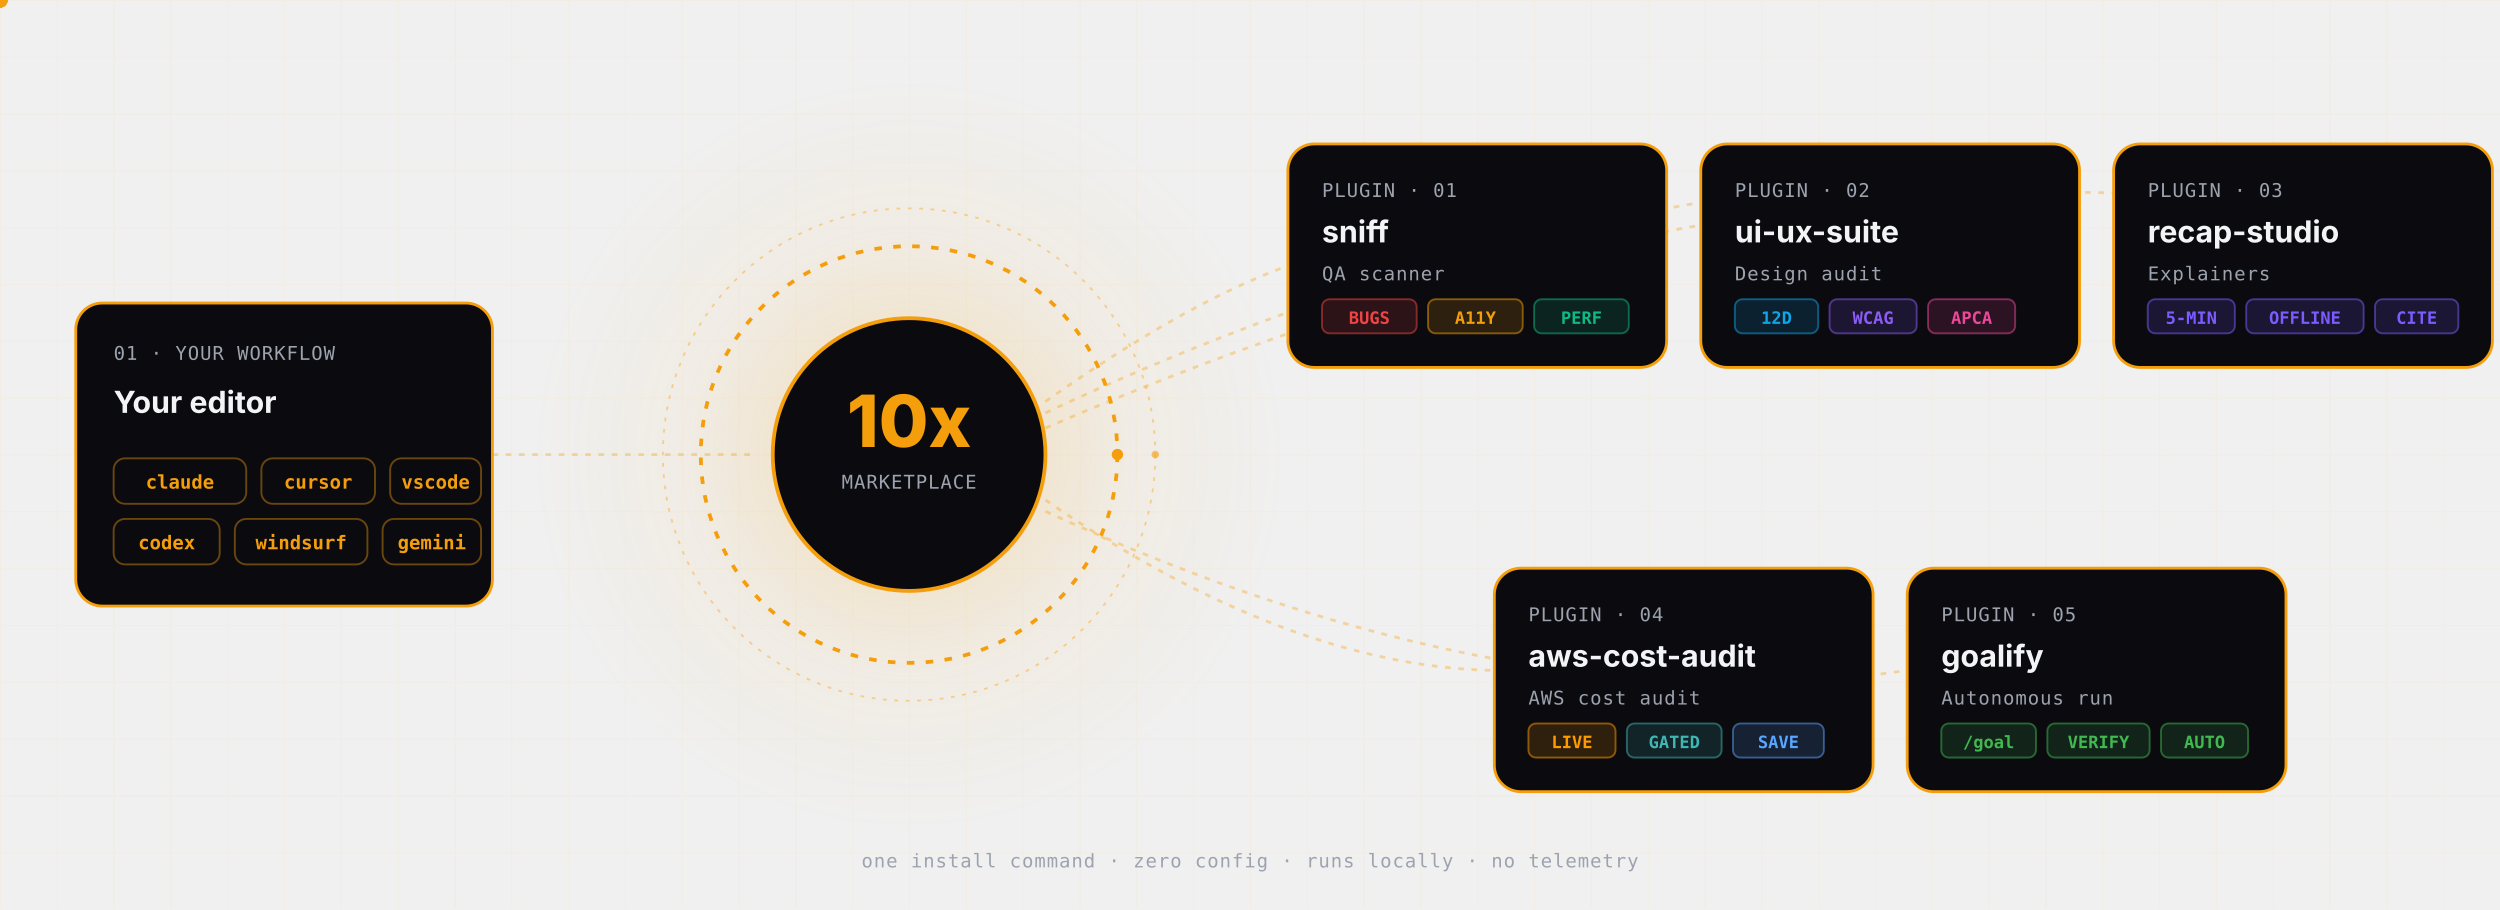
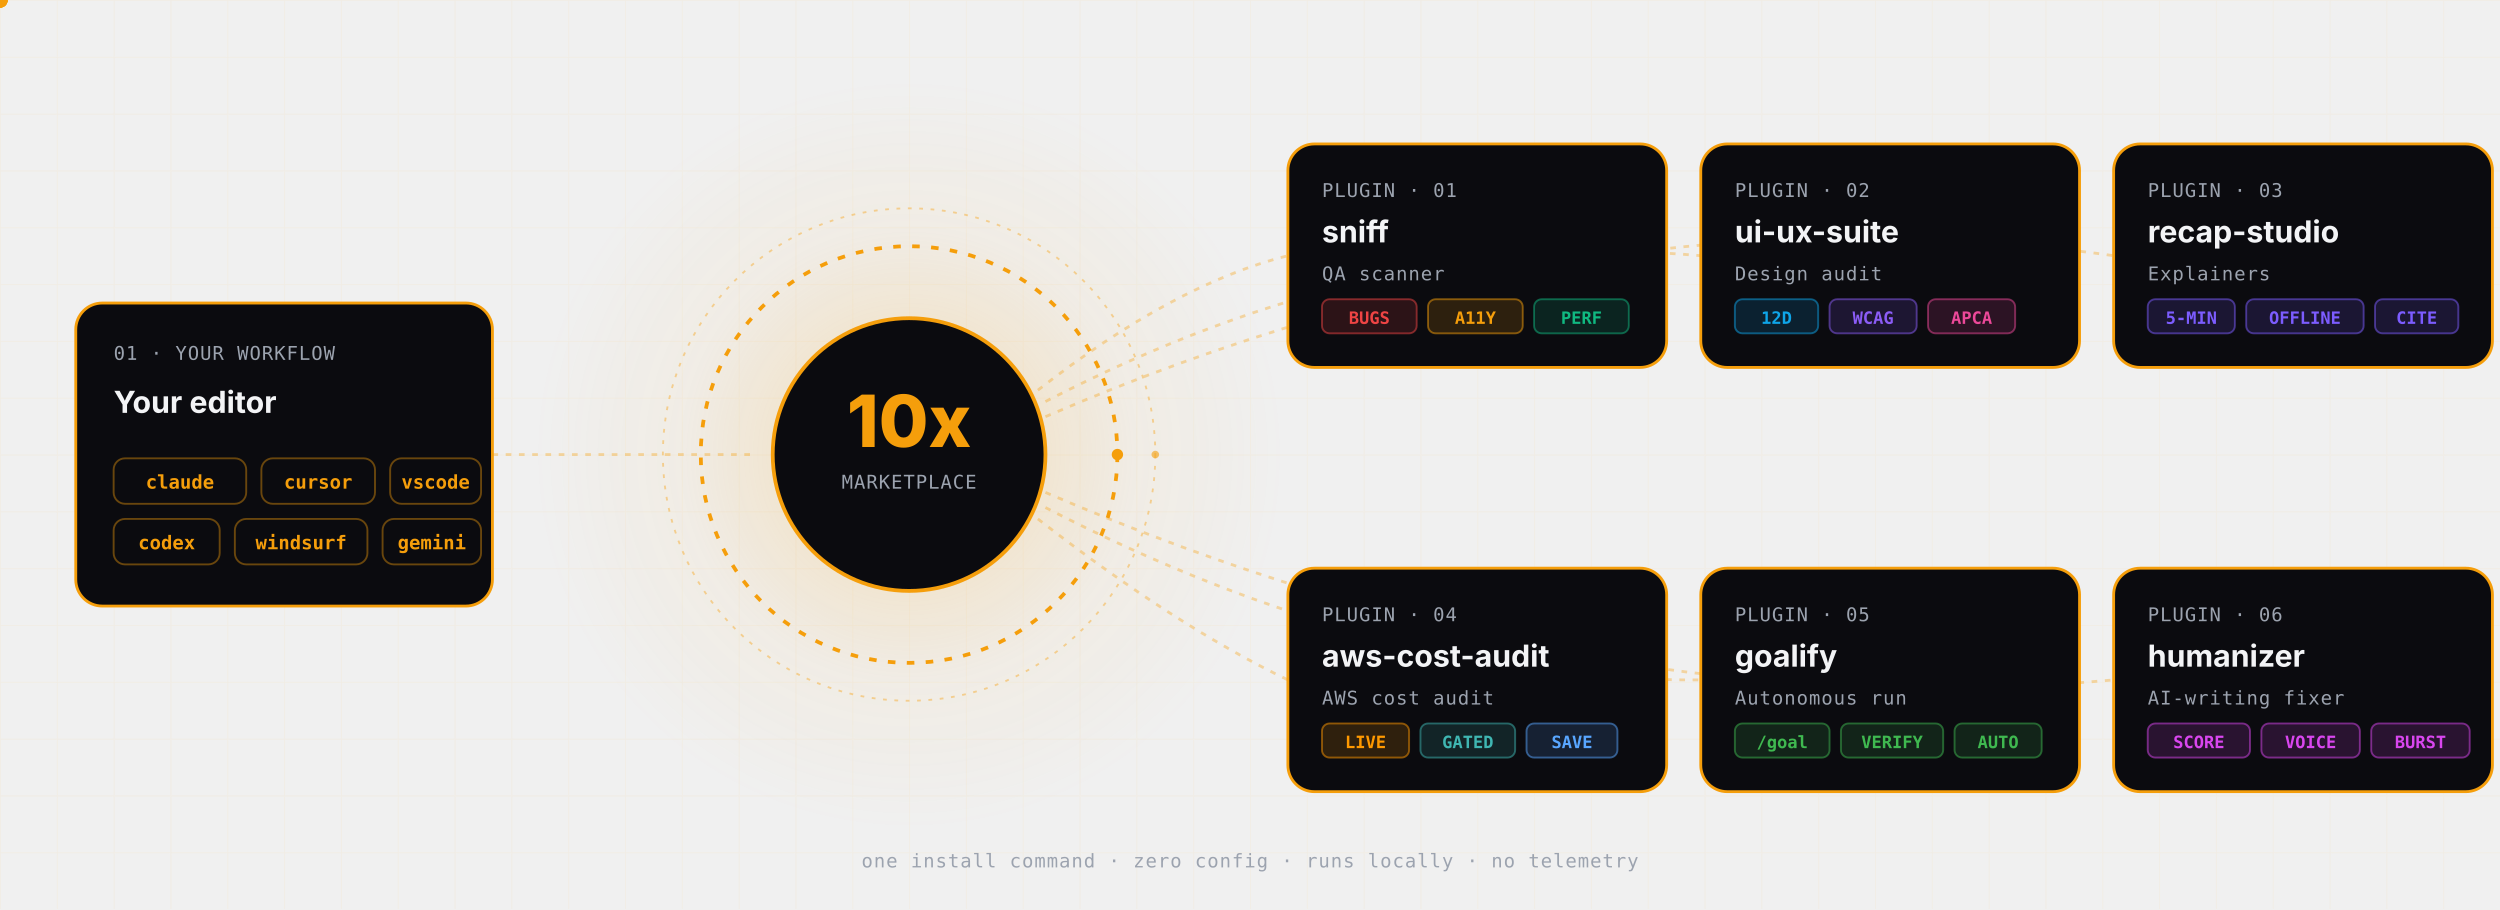
- <svg xmlns="http://www.w3.org/2000/svg" viewBox="0 0 1320 480" fill="none" role="img" aria-label="10x marketplace flow: your editor connects to the 10x hub which ships five plugins: sniff, ui-ux-suite, recap-studio, aws-cost-audit and goalify">
+ <svg xmlns="http://www.w3.org/2000/svg" viewBox="0 0 1320 480" fill="none" role="img" aria-label="10x marketplace flow: your editor connects to the 10x hub which ships six plugins: sniff, ui-ux-suite, recap-studio, aws-cost-audit, goalify and humanizer">
  <style>
    .bg-grid { stroke: #f59e0b; stroke-width: 1; opacity: 0.05; }
    .node-stroke { stroke: #f59e0b; stroke-width: 1.5; }
    .node-bg { fill: #0b0b0f; }
    .label { font-family: ui-monospace, 'SF Mono', Menlo, monospace; font-size: 13px; font-weight: 600; fill: #f59e0b; }
    .sub { font-family: ui-monospace, 'SF Mono', Menlo, monospace; font-size: 10px; fill: #9ca3af; letter-spacing: 0.5px; }
    .title { font-family: 'SF Pro Display', -apple-system, system-ui, sans-serif; font-size: 16px; font-weight: 700; fill: #f3f4f6; }
    .chip { font-family: ui-monospace, Menlo, monospace; font-size: 10px; fill: #f59e0b; font-weight: 600; }
    .hub-ring { fill: none; stroke: #f59e0b; stroke-width: 2; stroke-dasharray: 4 6; transform-origin: 480px 240px; animation: ring-spin 24s linear infinite; }
    .hub-ring-2 { fill: none; stroke: #f59e0b; stroke-width: 1; stroke-dasharray: 2 4; opacity: 0.4; transform-origin: 480px 240px; animation: ring-spin-rev 18s linear infinite; }
    .flow-path { stroke: #f59e0b; stroke-width: 1.5; opacity: 0.35; fill: none; stroke-dasharray: 3 4; }
    @keyframes ring-spin { from { transform: rotate(0deg); } to { transform: rotate(360deg); } }
    @keyframes ring-spin-rev { from { transform: rotate(360deg); } to { transform: rotate(0deg); } }
    @keyframes hub-glow {
      0%, 100% { filter: drop-shadow(0 0 12px rgba(245,158,11,0.4)); }
      50% { filter: drop-shadow(0 0 24px rgba(245,158,11,0.8)); }
    }
    .hub-core { animation: hub-glow 3s ease-in-out infinite; transform-origin: 480px 240px; }
    @keyframes node-glow {
      0%, 100% { filter: drop-shadow(0 0 6px rgba(245,158,11,0.2)); }
      50% { filter: drop-shadow(0 0 12px rgba(245,158,11,0.5)); }
    }
    .node-card { animation: node-glow 4s ease-in-out infinite; }
    .node-card-2 { animation: node-glow 4s ease-in-out infinite 0.8s; }
    .node-card-3 { animation: node-glow 4s ease-in-out infinite 1.6s; }
    .node-card-4 { animation: node-glow 4s ease-in-out infinite 2.4s; }
    .node-card-5 { animation: node-glow 4s ease-in-out infinite 3.2s; }
+     .node-card-6 { animation: node-glow 4s ease-in-out infinite 4s; }
    @media (prefers-color-scheme: light) {
      .node-bg { fill: #ffffff; }
      .title { fill: #111827; }
      .sub { fill: #6b7280; }
      .bg-grid { opacity: 0.08; }
    }
    @media (prefers-reduced-motion: reduce) {
      * { animation: none !important; }
    }
  </style>
  <defs>
    <pattern id="grid" width="30" height="30" patternUnits="userSpaceOnUse">
      <path d="M 30 0 L 0 0 0 30" class="bg-grid" />
    </pattern>
    <radialGradient id="hub-grad" cx="50%" cy="50%" r="50%">
      <stop offset="0%" stop-color="#f59e0b" stop-opacity="0.25" />
      <stop offset="60%" stop-color="#f59e0b" stop-opacity="0.05" />
      <stop offset="100%" stop-color="#f59e0b" stop-opacity="0" />
    </radialGradient>
  </defs>
  <rect width="1320" height="480" fill="url(#grid)" />
  <circle cx="480" cy="240" r="200" fill="url(#hub-grad)" />
  <g class="node-card">
    <rect x="40" y="160" width="220" height="160" rx="14" class="node-bg node-stroke" />
    <text x="60" y="190" class="sub">01 · YOUR WORKFLOW</text>
    <text x="60" y="218" class="title">Your editor</text>
    <g transform="translate(60,242)">
      <g>
        <rect x="0" y="0" width="70" height="24" rx="6" fill="none" stroke="#f59e0b" stroke-opacity="0.4" />
        <text x="35" y="16" text-anchor="middle" class="chip">claude</text>
      </g>
      <g transform="translate(78,0)">
        <rect x="0" y="0" width="60" height="24" rx="6" fill="none" stroke="#f59e0b" stroke-opacity="0.4" />
        <text x="30" y="16" text-anchor="middle" class="chip">cursor</text>
      </g>
      <g transform="translate(146,0)">
        <rect x="0" y="0" width="48" height="24" rx="6" fill="none" stroke="#f59e0b" stroke-opacity="0.4" />
        <text x="24" y="16" text-anchor="middle" class="chip">vscode</text>
      </g>
      <g transform="translate(0,32)">
        <rect x="0" y="0" width="56" height="24" rx="6" fill="none" stroke="#f59e0b" stroke-opacity="0.4" />
        <text x="28" y="16" text-anchor="middle" class="chip">codex</text>
      </g>
      <g transform="translate(64,32)">
        <rect x="0" y="0" width="70" height="24" rx="6" fill="none" stroke="#f59e0b" stroke-opacity="0.4" />
        <text x="35" y="16" text-anchor="middle" class="chip">windsurf</text>
      </g>
      <g transform="translate(142,32)">
        <rect x="0" y="0" width="52" height="24" rx="6" fill="none" stroke="#f59e0b" stroke-opacity="0.4" />
        <text x="26" y="16" text-anchor="middle" class="chip">gemini</text>
      </g>
    </g>
  </g>
  <path d="M 260 240 L 398 240" class="flow-path" />
  <circle r="4" fill="#f59e0b">
    <animateMotion dur="2.2s" repeatCount="indefinite" path="M 260 240 L 398 240" />
  </circle>
  <circle r="3" fill="#f59e0b" opacity="0.6">
    <animateMotion dur="2.2s" begin="0.7s" repeatCount="indefinite" path="M 260 240 L 398 240" />
  </circle>
  <circle r="2" fill="#f59e0b" opacity="0.4">
    <animateMotion dur="2.2s" begin="1.4s" repeatCount="indefinite" path="M 260 240 L 398 240" />
  </circle>
  <g>
    <circle cx="480" cy="240" r="110" class="hub-ring" />
    <circle cx="480" cy="240" r="130" class="hub-ring-2" />
    <g class="hub-core">
      <circle cx="480" cy="240" r="72" fill="#0b0b0f" stroke="#f59e0b" stroke-width="2" />
      <text x="480" y="236" text-anchor="middle" font-family="'SF Pro Display', system-ui, sans-serif" font-weight="800" font-size="38" fill="#f59e0b">10x</text>
      <text x="480" y="258" text-anchor="middle" class="sub">MARKETPLACE</text>
    </g>
    <g transform="translate(480,240)">
      <g>
        <circle cx="110" cy="0" r="3" fill="#f59e0b" />
        <animateTransform attributeName="transform" type="rotate" from="0" to="360" dur="12s" repeatCount="indefinite" />
      </g>
      <g>
        <circle cx="130" cy="0" r="2" fill="#f59e0b" opacity="0.6" />
        <animateTransform attributeName="transform" type="rotate" from="180" to="540" dur="16s" repeatCount="indefinite" />
      </g>
    </g>
  </g>
-   <path d="M 552 212 Q 640 150 700 134" class="flow-path" />
-   <circle r="4" fill="#f59e0b">
-     <animateMotion dur="2.4s" repeatCount="indefinite" path="M 552 212 Q 640 150 700 134" />
-   </circle>
-   <circle r="3" fill="#f59e0b" opacity="0.6">
-     <animateMotion dur="2.4s" begin="1.2s" repeatCount="indefinite" path="M 552 212 Q 640 150 700 134" />
-   </circle>
-   <path d="M 552 218 Q 770 116 980 96" class="flow-path" />
-   <circle r="4" fill="#f59e0b">
-     <animateMotion dur="2.6s" begin="0.3s" repeatCount="indefinite" path="M 552 218 Q 770 116 980 96" />
-   </circle>
-   <circle r="3" fill="#f59e0b" opacity="0.6">
-     <animateMotion dur="2.6s" begin="1.6s" repeatCount="indefinite" path="M 552 218 Q 770 116 980 96" />
-   </circle>
-   <path d="M 552 226 Q 880 84 1160 104" class="flow-path" />
-   <circle r="4" fill="#f59e0b">
-     <animateMotion dur="2.8s" begin="0.5s" repeatCount="indefinite" path="M 552 226 Q 880 84 1160 104" />
-   </circle>
-   <circle r="3" fill="#f59e0b" opacity="0.6">
-     <animateMotion dur="2.8s" begin="1.9s" repeatCount="indefinite" path="M 552 226 Q 880 84 1160 104" />
-   </circle>
-   <path d="M 552 264 Q 680 352 789 354" class="flow-path" />
-   <circle r="4" fill="#f59e0b">
-     <animateMotion dur="2.4s" begin="0.6s" repeatCount="indefinite" path="M 552 264 Q 680 352 789 354" />
-   </circle>
-   <circle r="3" fill="#f59e0b" opacity="0.6">
-     <animateMotion dur="2.4s" begin="1.8s" repeatCount="indefinite" path="M 552 264 Q 680 352 789 354" />
-   </circle>
-   <path d="M 552 270 Q 800 384 1007 354" class="flow-path" />
-   <circle r="4" fill="#f59e0b">
-     <animateMotion dur="2.6s" begin="0.9s" repeatCount="indefinite" path="M 552 270 Q 800 384 1007 354" />
-   </circle>
-   <circle r="3" fill="#f59e0b" opacity="0.6">
-     <animateMotion dur="2.6s" begin="2.1s" repeatCount="indefinite" path="M 552 270 Q 800 384 1007 354" />
+   <path d="M 548 206 Q 620 150 680 135" class="flow-path" />
+   <circle r="4" fill="#f59e0b">
+     <animateMotion dur="2.4s" repeatCount="indefinite" path="M 548 206 Q 620 150 680 135" />
+   </circle>
+   <circle r="3" fill="#f59e0b" opacity="0.6">
+     <animateMotion dur="2.4s" begin="1.2s" repeatCount="indefinite" path="M 548 206 Q 620 150 680 135" />
+   </circle>
+   <path d="M 552 212 Q 730 120 898 135" class="flow-path" />
+   <circle r="4" fill="#f59e0b">
+     <animateMotion dur="2.6s" begin="0.3s" repeatCount="indefinite" path="M 552 212 Q 730 120 898 135" />
+   </circle>
+   <circle r="3" fill="#f59e0b" opacity="0.6">
+     <animateMotion dur="2.6s" begin="1.6s" repeatCount="indefinite" path="M 552 212 Q 730 120 898 135" />
+   </circle>
+   <path d="M 552 220 Q 840 96 1116 135" class="flow-path" />
+   <circle r="4" fill="#f59e0b">
+     <animateMotion dur="2.8s" begin="0.5s" repeatCount="indefinite" path="M 552 220 Q 840 96 1116 135" />
+   </circle>
+   <circle r="3" fill="#f59e0b" opacity="0.6">
+     <animateMotion dur="2.8s" begin="1.9s" repeatCount="indefinite" path="M 552 220 Q 840 96 1116 135" />
+   </circle>
+   <path d="M 548 274 Q 620 330 680 359" class="flow-path" />
+   <circle r="4" fill="#f59e0b">
+     <animateMotion dur="2.4s" begin="0.6s" repeatCount="indefinite" path="M 548 274 Q 620 330 680 359" />
+   </circle>
+   <circle r="3" fill="#f59e0b" opacity="0.6">
+     <animateMotion dur="2.4s" begin="1.8s" repeatCount="indefinite" path="M 548 274 Q 620 330 680 359" />
+   </circle>
+   <path d="M 552 268 Q 730 360 898 359" class="flow-path" />
+   <circle r="4" fill="#f59e0b">
+     <animateMotion dur="2.6s" begin="0.9s" repeatCount="indefinite" path="M 552 268 Q 730 360 898 359" />
+   </circle>
+   <circle r="3" fill="#f59e0b" opacity="0.6">
+     <animateMotion dur="2.6s" begin="2.1s" repeatCount="indefinite" path="M 552 268 Q 730 360 898 359" />
+   </circle>
+   <path d="M 552 260 Q 840 384 1116 359" class="flow-path" />
+   <circle r="4" fill="#f59e0b">
+     <animateMotion dur="2.8s" begin="1.1s" repeatCount="indefinite" path="M 552 260 Q 840 384 1116 359" />
+   </circle>
+   <circle r="3" fill="#f59e0b" opacity="0.6">
+     <animateMotion dur="2.8s" begin="2.4s" repeatCount="indefinite" path="M 552 260 Q 840 384 1116 359" />
  </circle>
  <g class="node-card" transform="translate(680,76)">
    <rect x="0" y="0" width="200" height="118" rx="14" class="node-bg node-stroke" />
    <text x="18" y="28" class="sub">PLUGIN · 01</text>
    <text x="18" y="52" class="title">sniff</text>
    <text x="18" y="72" class="sub">QA scanner</text>
    <g transform="translate(18,82)">
      <rect x="0" y="0" width="50" height="18" rx="4" fill="#ef4444" fill-opacity="0.15" stroke="#ef4444" stroke-opacity="0.5" />
      <text x="25" y="13" text-anchor="middle" font-family="Menlo,monospace" font-size="9" fill="#ef4444" font-weight="600">BUGS</text>
      <rect x="56" y="0" width="50" height="18" rx="4" fill="#f59e0b" fill-opacity="0.15" stroke="#f59e0b" stroke-opacity="0.5" />
      <text x="81" y="13" text-anchor="middle" font-family="Menlo,monospace" font-size="9" fill="#f59e0b" font-weight="600">A11Y</text>
      <rect x="112" y="0" width="50" height="18" rx="4" fill="#10b981" fill-opacity="0.15" stroke="#10b981" stroke-opacity="0.5" />
      <text x="137" y="13" text-anchor="middle" font-family="Menlo,monospace" font-size="9" fill="#10b981" font-weight="600">PERF</text>
    </g>
  </g>
  <g class="node-card-2" transform="translate(898,76)">
    <rect x="0" y="0" width="200" height="118" rx="14" class="node-bg node-stroke" />
    <text x="18" y="28" class="sub">PLUGIN · 02</text>
    <text x="18" y="52" class="title">ui-ux-suite</text>
    <text x="18" y="72" class="sub">Design audit</text>
    <g transform="translate(18,82)">
      <rect x="0" y="0" width="44" height="18" rx="4" fill="#0ea5e9" fill-opacity="0.15" stroke="#0ea5e9" stroke-opacity="0.5" />
      <text x="22" y="13" text-anchor="middle" font-family="Menlo,monospace" font-size="9" fill="#0ea5e9" font-weight="600">12D</text>
      <rect x="50" y="0" width="46" height="18" rx="4" fill="#8b5cf6" fill-opacity="0.15" stroke="#8b5cf6" stroke-opacity="0.5" />
      <text x="73" y="13" text-anchor="middle" font-family="Menlo,monospace" font-size="9" fill="#8b5cf6" font-weight="600">WCAG</text>
      <rect x="102" y="0" width="46" height="18" rx="4" fill="#ec4899" fill-opacity="0.15" stroke="#ec4899" stroke-opacity="0.5" />
      <text x="125" y="13" text-anchor="middle" font-family="Menlo,monospace" font-size="9" fill="#ec4899" font-weight="600">APCA</text>
    </g>
  </g>
  <g class="node-card-3" transform="translate(1116,76)">
    <rect x="0" y="0" width="200" height="118" rx="14" class="node-bg node-stroke" stroke="#7c5cff" />
    <text x="18" y="28" class="sub" fill="#7c5cff">PLUGIN · 03</text>
    <text x="18" y="52" class="title">recap-studio</text>
    <text x="18" y="72" class="sub">Explainers</text>
    <g transform="translate(18,82)">
      <rect x="0" y="0" width="46" height="18" rx="4" fill="#7c5cff" fill-opacity="0.15" stroke="#7c5cff" stroke-opacity="0.5" />
      <text x="23" y="13" text-anchor="middle" font-family="Menlo,monospace" font-size="9" fill="#7c5cff" font-weight="600">5-MIN</text>
      <rect x="52" y="0" width="62" height="18" rx="4" fill="#7c5cff" fill-opacity="0.15" stroke="#7c5cff" stroke-opacity="0.5" />
      <text x="83" y="13" text-anchor="middle" font-family="Menlo,monospace" font-size="9" fill="#7c5cff" font-weight="600">OFFLINE</text>
      <rect x="120" y="0" width="44" height="18" rx="4" fill="#7c5cff" fill-opacity="0.15" stroke="#7c5cff" stroke-opacity="0.5" />
      <text x="142" y="13" text-anchor="middle" font-family="Menlo,monospace" font-size="9" fill="#7c5cff" font-weight="600">CITE</text>
    </g>
  </g>
-   <g class="node-card-4" transform="translate(789,300)">
+   <g class="node-card-4" transform="translate(680,300)">
    <rect x="0" y="0" width="200" height="118" rx="14" class="node-bg node-stroke" stroke="#FF9900" />
    <text x="18" y="28" class="sub" fill="#FF9900">PLUGIN · 04</text>
    <text x="18" y="52" class="title">aws-cost-audit</text>
    <text x="18" y="72" class="sub">AWS cost audit</text>
    <g transform="translate(18,82)">
      <rect x="0" y="0" width="46" height="18" rx="4" fill="#FF9900" fill-opacity="0.15" stroke="#FF9900" stroke-opacity="0.5" />
      <text x="23" y="13" text-anchor="middle" font-family="Menlo,monospace" font-size="9" fill="#FF9900" font-weight="600">LIVE</text>
      <rect x="52" y="0" width="50" height="18" rx="4" fill="#3FB6B2" fill-opacity="0.15" stroke="#3FB6B2" stroke-opacity="0.5" />
      <text x="77" y="13" text-anchor="middle" font-family="Menlo,monospace" font-size="9" fill="#3FB6B2" font-weight="600">GATED</text>
      <rect x="108" y="0" width="48" height="18" rx="4" fill="#58A6FF" fill-opacity="0.15" stroke="#58A6FF" stroke-opacity="0.5" />
      <text x="132" y="13" text-anchor="middle" font-family="Menlo,monospace" font-size="9" fill="#58A6FF" font-weight="600">SAVE</text>
    </g>
  </g>
-   <g class="node-card-5" transform="translate(1007,300)">
+   <g class="node-card-5" transform="translate(898,300)">
    <rect x="0" y="0" width="200" height="118" rx="14" class="node-bg node-stroke" stroke="#3FB950" />
    <text x="18" y="28" class="sub" fill="#3FB950">PLUGIN · 05</text>
    <text x="18" y="52" class="title">goalify</text>
    <text x="18" y="72" class="sub">Autonomous run</text>
    <g transform="translate(18,82)">
      <rect x="0" y="0" width="50" height="18" rx="4" fill="#3FB950" fill-opacity="0.15" stroke="#3FB950" stroke-opacity="0.5" />
      <text x="25" y="13" text-anchor="middle" font-family="Menlo,monospace" font-size="9" fill="#3FB950" font-weight="600">/goal</text>
      <rect x="56" y="0" width="54" height="18" rx="4" fill="#3FB950" fill-opacity="0.15" stroke="#3FB950" stroke-opacity="0.5" />
      <text x="83" y="13" text-anchor="middle" font-family="Menlo,monospace" font-size="9" fill="#3FB950" font-weight="600">VERIFY</text>
      <rect x="116" y="0" width="46" height="18" rx="4" fill="#3FB950" fill-opacity="0.15" stroke="#3FB950" stroke-opacity="0.5" />
      <text x="139" y="13" text-anchor="middle" font-family="Menlo,monospace" font-size="9" fill="#3FB950" font-weight="600">AUTO</text>
    </g>
  </g>
+   <g class="node-card-6" transform="translate(1116,300)">
+     <rect x="0" y="0" width="200" height="118" rx="14" class="node-bg node-stroke" stroke="#d946ef" />
+     <text x="18" y="28" class="sub" fill="#d946ef">PLUGIN · 06</text>
+     <text x="18" y="52" class="title">humanizer</text>
+     <text x="18" y="72" class="sub">AI-writing fixer</text>
+     <g transform="translate(18,82)">
+       <rect x="0" y="0" width="54" height="18" rx="4" fill="#d946ef" fill-opacity="0.15" stroke="#d946ef" stroke-opacity="0.5" />
+       <text x="27" y="13" text-anchor="middle" font-family="Menlo,monospace" font-size="9" fill="#d946ef" font-weight="600">SCORE</text>
+       <rect x="60" y="0" width="52" height="18" rx="4" fill="#d946ef" fill-opacity="0.15" stroke="#d946ef" stroke-opacity="0.5" />
+       <text x="86" y="13" text-anchor="middle" font-family="Menlo,monospace" font-size="9" fill="#d946ef" font-weight="600">VOICE</text>
+       <rect x="118" y="0" width="52" height="18" rx="4" fill="#d946ef" fill-opacity="0.15" stroke="#d946ef" stroke-opacity="0.5" />
+       <text x="144" y="13" text-anchor="middle" font-family="Menlo,monospace" font-size="9" fill="#d946ef" font-weight="600">BURST</text>
+     </g>
+   </g>
  <text x="660" y="458" text-anchor="middle" class="sub">one install command · zero config · runs locally · no telemetry</text>
</svg>
